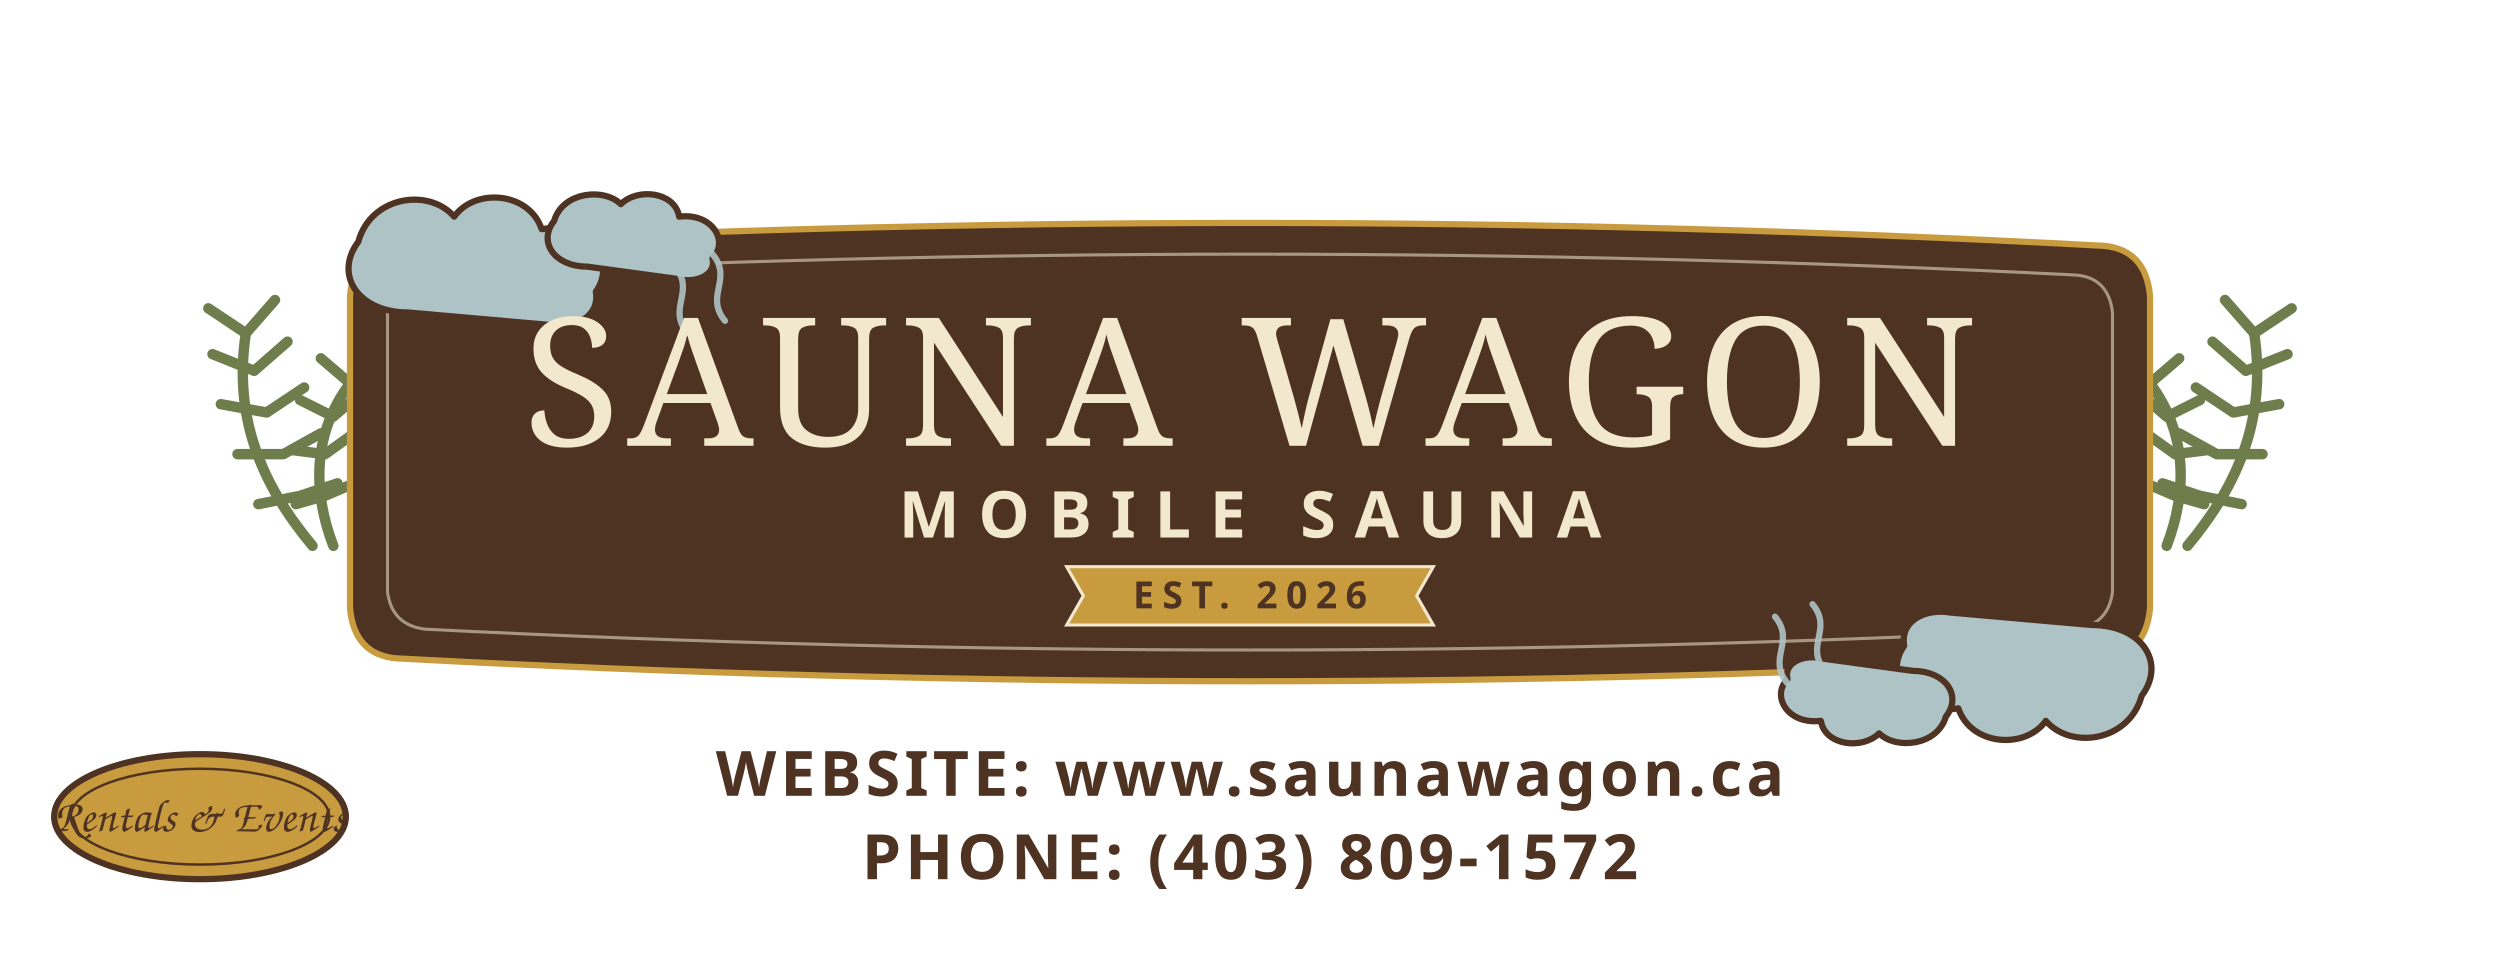
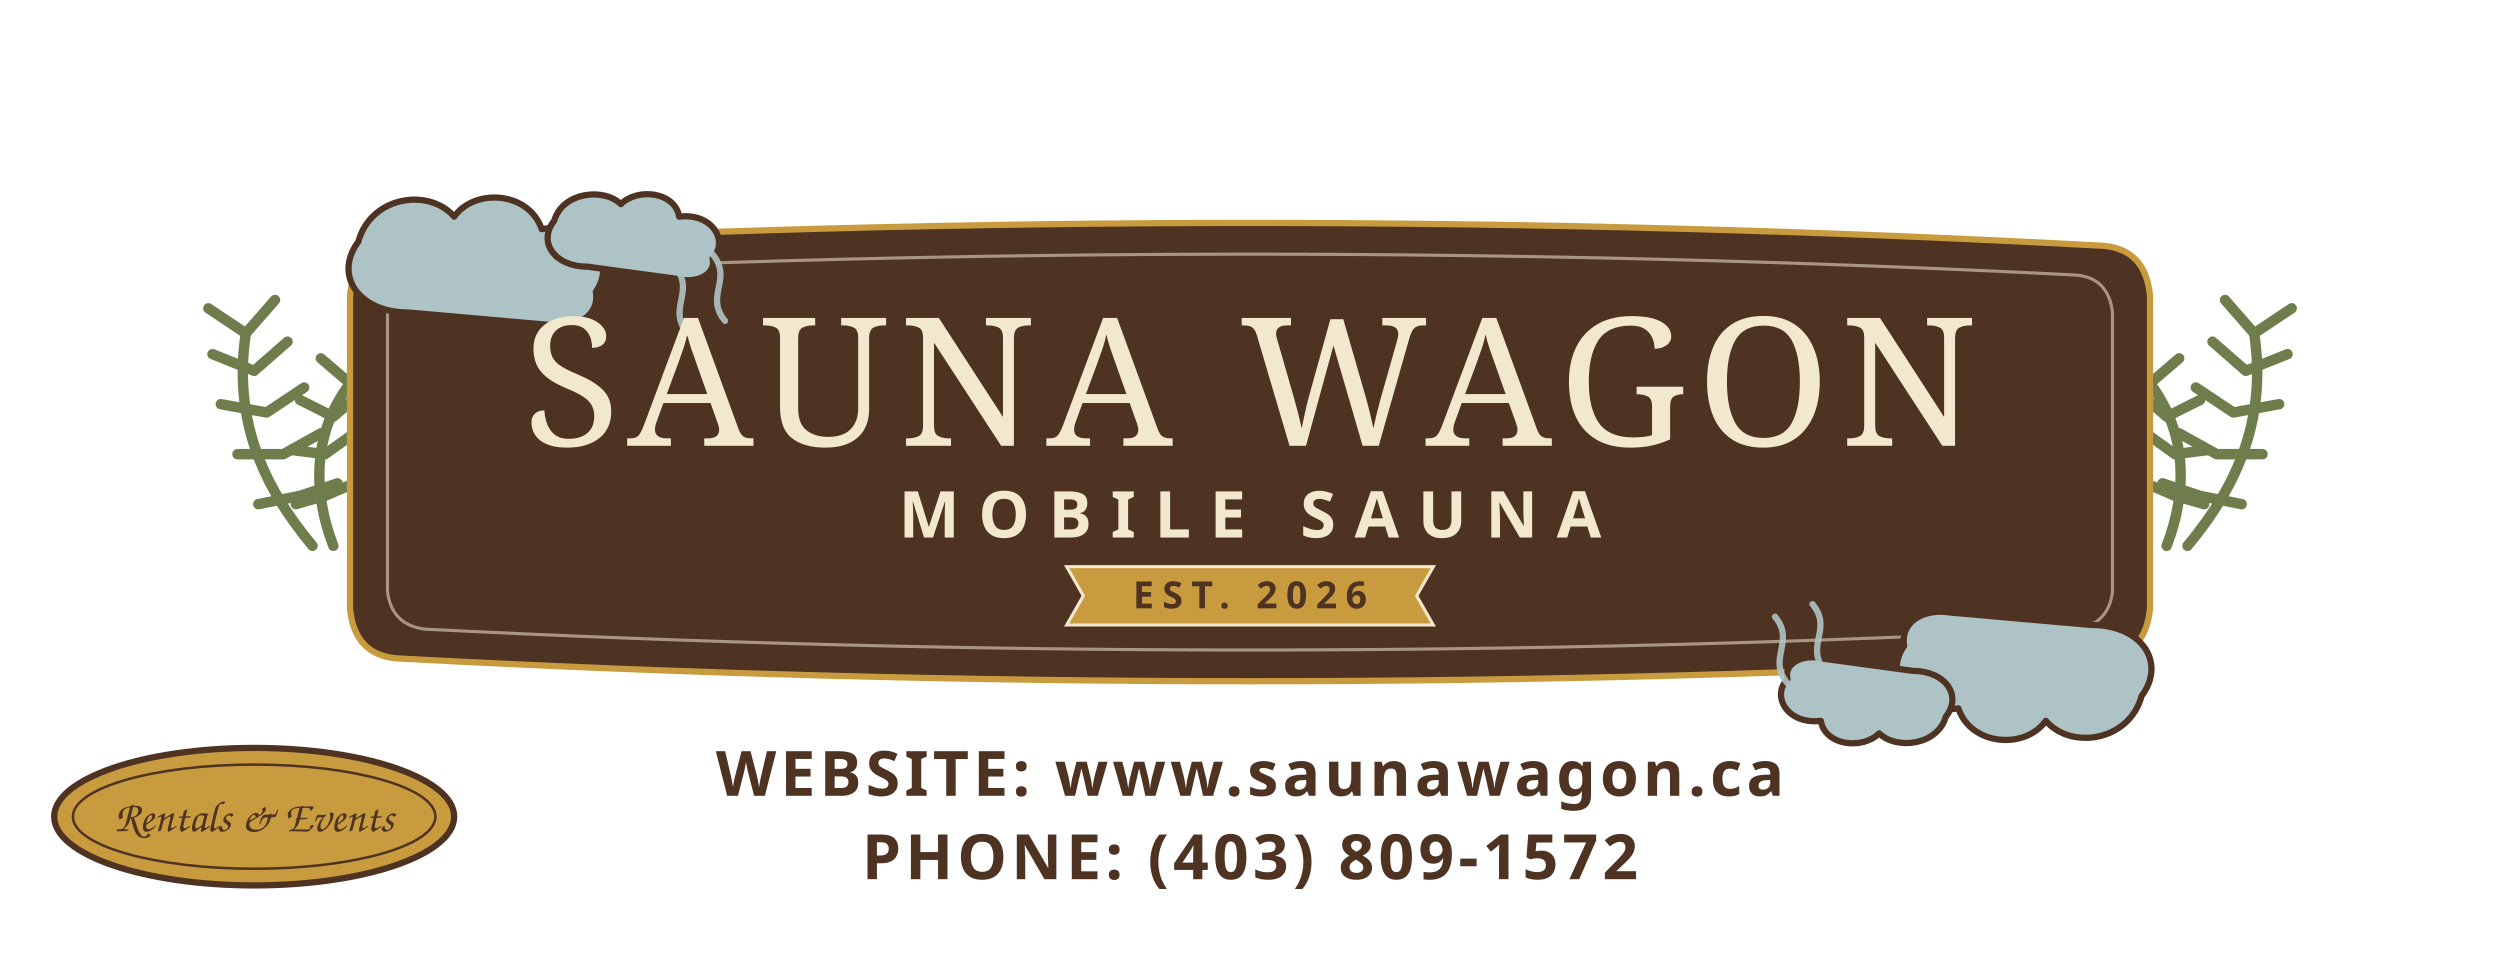
<svg xmlns="http://www.w3.org/2000/svg" viewBox="0 0 1200 470" width="1200" height="470" role="img" aria-label="Sauna Wagon trailer livery: Sauna Wagon, Mobile Sauna, established 2026, saunawagon.ca, (403) 809-1572">
  <defs>
    <style>
      .slab { font-family: 'Alfa Slab One', 'Rockwell', Georgia, serif; }
      .narrow { font-family: 'Archivo Narrow', 'Arial Narrow', 'Oswald', sans-serif; font-weight: 700; }
      .script { font-family: 'Kaushan Script', 'Brush Script MT', cursive; }
    </style>
  </defs>
  <g stroke="#6E7D4B" stroke-width="5" stroke-linecap="round" fill="none">
    <path d="M 150 262 C 125 232 112 200 118 160" />
    <path d="M 118 160 l -18 -12 M 118 160 l 14 -16 M 122 178 l -20 -8 M 122 178 l 16 -14 M 128 198 l -22 -4 M 128 198 l 18 -12 M 136 218 l -22 0 M 136 218 l 18 -10 M 144 238 l -20 4 M 144 238 l 18 -6" />
    <path d="M 160 262 C 150 236 150 208 168 184" />
    <path d="M 168 184 l -14 -12 M 168 184 l 12 -14 M 160 200 l -16 -8 M 160 200 l 14 -12 M 156 218 l -16 -2 M 156 218 l 14 -10 M 156 238 l -14 4 M 156 238 l 14 -6" />
  </g>
  <g stroke="#6E7D4B" stroke-width="5" stroke-linecap="round" fill="none" transform="translate(1200,0) scale(-1,1)">
    <path d="M 150 262 C 125 232 112 200 118 160" />
    <path d="M 118 160 l -18 -12 M 118 160 l 14 -16 M 122 178 l -20 -8 M 122 178 l 16 -14 M 128 198 l -22 -4 M 128 198 l 18 -12 M 136 218 l -22 0 M 136 218 l 18 -10 M 144 238 l -20 4 M 144 238 l 18 -6" />
    <path d="M 160 262 C 150 236 150 208 168 184" />
    <path d="M 168 184 l -14 -12 M 168 184 l 12 -14 M 160 200 l -16 -8 M 160 200 l 14 -12 M 156 218 l -16 -2 M 156 218 l 14 -10 M 156 238 l -14 4 M 156 238 l 14 -6" />
  </g>
  <path d="M 190 118 Q 600 96 1010 118 Q 1030 120 1032 142 L 1032 292 Q 1030 314 1010 316 Q 600 338 190 316 Q 170 314 168 292 L 168 142 Q 170 120 190 118 Z" fill="#4E3222" />
  <path d="M 190 118 Q 600 96 1010 118 Q 1030 120 1032 142 L 1032 292 Q 1030 314 1010 316 Q 600 338 190 316 Q 170 314 168 292 L 168 142 Q 170 120 190 118 Z" fill="none" stroke="#C99B3F" stroke-width="3" />
  <path d="M 204 132 Q 600 112 996 132 Q 1012 133 1014 150 L 1014 284 Q 1012 300 996 302 Q 600 322 204 302 Q 188 300 186 284 L 186 150 Q 188 133 204 132 Z" fill="none" stroke="#F2E8CE" stroke-width="1.5" opacity=".55" />
  <g fill="#AEC3C5" stroke="#4E3222" stroke-width="3" stroke-linejoin="round">
    <path d="M 196 150 c -24 0 -36 -18 -24 -34 c 6 -22 34 -26 46 -12 c 10 -14 36 -12 42 6 c 24 -4 36 16 26 30 c 2 12 -10 18 -22 16 Z" />
    <path d="M 282 128 c -16 0 -24 -12 -16 -22 c 4 -14 24 -16 32 -8 c 8 -8 26 -6 28 6 c 16 -2 24 12 16 20 c 2 8 -8 12 -16 10 Z" />
  </g>
  <g fill="#AEC3C5" stroke="#4E3222" stroke-width="3" stroke-linejoin="round">
    <path d="M 1004 300 c 24 0 36 18 24 34 c -6 22 -34 26 -46 12 c -10 14 -36 12 -42 -6 c -24 4 -36 -16 -26 -30 c -2 -12 10 -18 22 -16 Z" />
    <path d="M 918 322 c 16 0 24 12 16 22 c -4 14 -24 16 -32 8 c -8 8 -26 6 -28 -6 c -16 2 -24 -12 -16 -20 c -2 -8 8 -12 16 -10 Z" />
  </g>
  <g fill="none" stroke="#AEC3C5" stroke-width="3" stroke-linecap="round" opacity=".9">
    <path d="M 330 160 c -10 -12 4 -20 -6 -32" />
    <path d="M 348 154 c -10 -12 4 -20 -6 -32" />
    <path d="M 870 290 c 10 12 -4 20 6 32" />
    <path d="M 852 296 c 10 12 -4 20 6 32" />
  </g>
  <text class="slab" x="600" y="214" text-anchor="middle" font-size="86" letter-spacing="5" fill="#F2E8CE">SAUNA WAGON</text>
  <text class="narrow" x="600" y="258" text-anchor="middle" font-size="31" letter-spacing="9" fill="#F2E8CE">MOBILE SAUNA</text>
  <path d="M 512 272 L 688 272 L 680 286 L 688 300 L 512 300 L 520 286 Z" fill="#C99B3F" stroke="#F2E8CE" stroke-width="1.5" />
  <text class="narrow" x="600" y="292" text-anchor="middle" font-size="18" letter-spacing="4" fill="#4E3222">EST. 2026</text>
  <text class="narrow" x="600" y="382" text-anchor="middle" font-size="30" letter-spacing="2" fill="#4E3222">WEBSITE: www.saunawagon.ca</text>
  <text class="narrow" x="600" y="422" text-anchor="middle" font-size="30" letter-spacing="2" fill="#4E3222">PHONE: (403) 809-1572</text>
-   <g transform="translate(96,392)">
-     <ellipse cx="0" cy="0" rx="70" ry="30" fill="#C99B3F" stroke="#4E3222" stroke-width="3" />
-     <ellipse cx="0" cy="0" rx="62" ry="23" fill="none" stroke="#4E3222" stroke-width="1.2" />
-     <text class="script" x="0" y="7" text-anchor="middle" font-size="22" fill="#4E3222">Rentals &amp; Events</text>
+   <g transform="translate(122,392)">
+     <ellipse cx="0" cy="0" rx="96" ry="33" fill="#C99B3F" stroke="#4E3222" stroke-width="3" />
+     <ellipse cx="0" cy="0" rx="87" ry="25" fill="none" stroke="#4E3222" stroke-width="1.2" />
+     <text class="script" x="0" y="7" text-anchor="middle" font-size="21" fill="#4E3222">Rentals &amp; Events</text>
  </g>
</svg>
